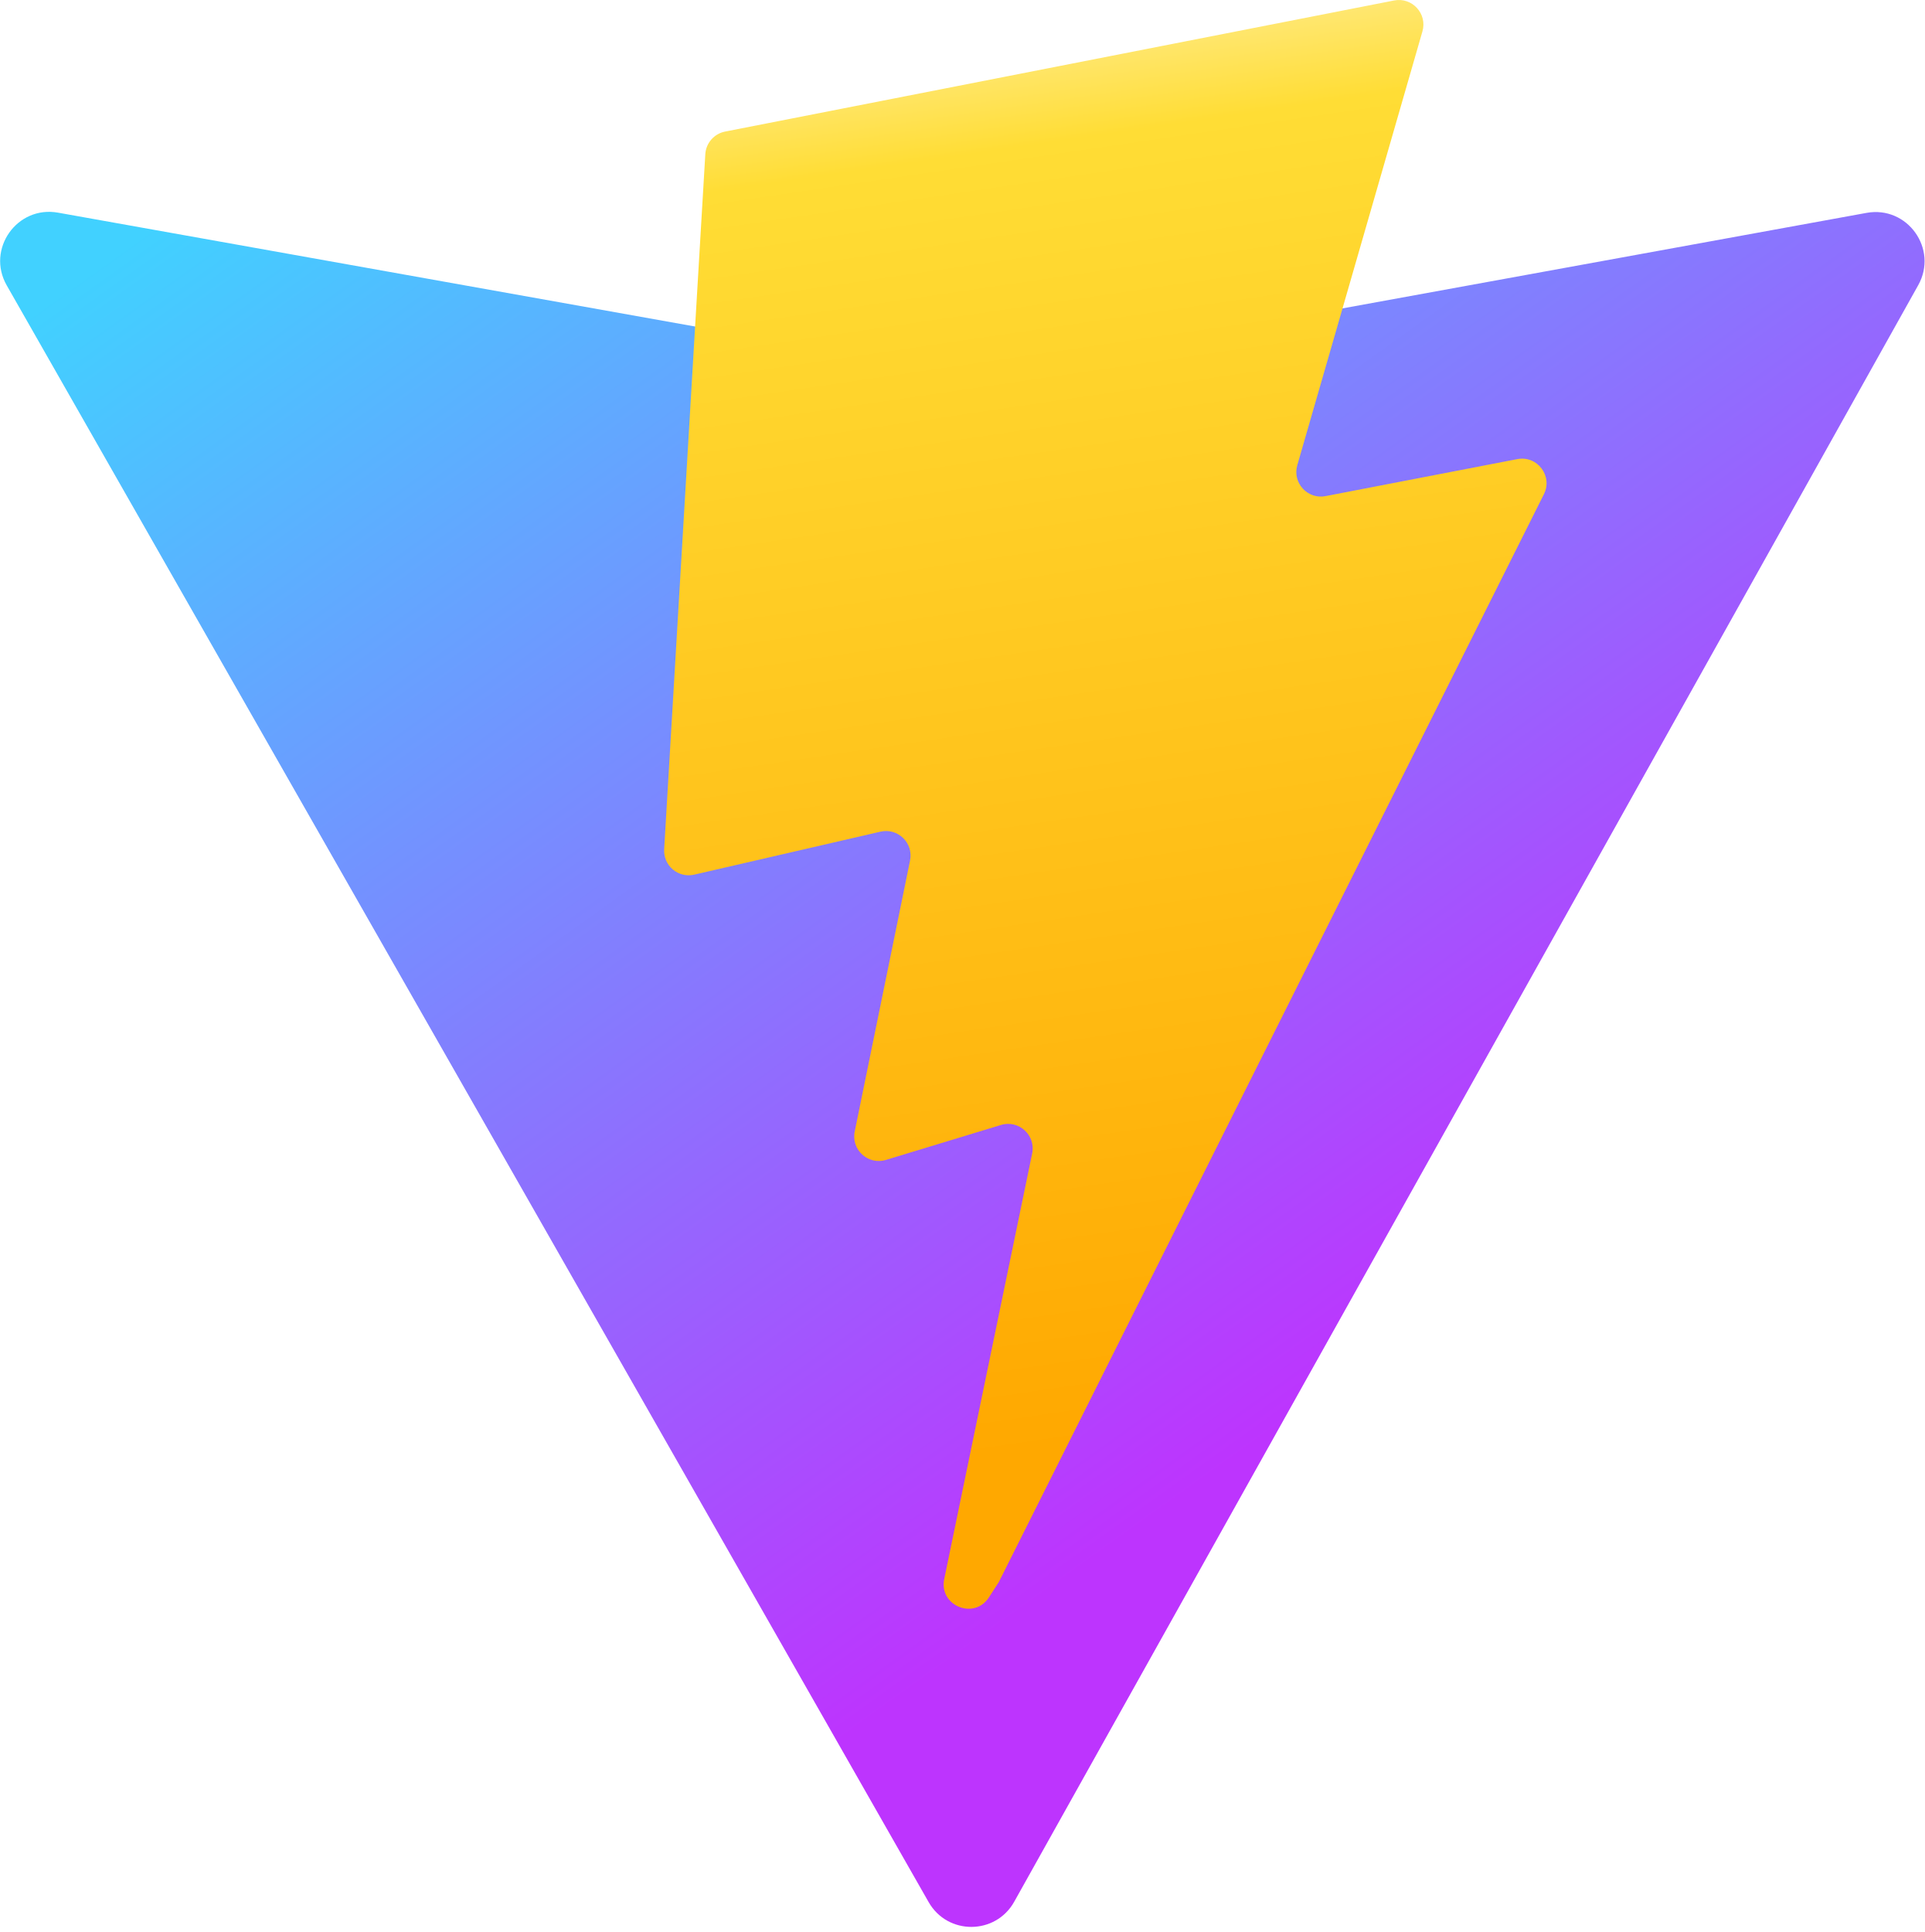
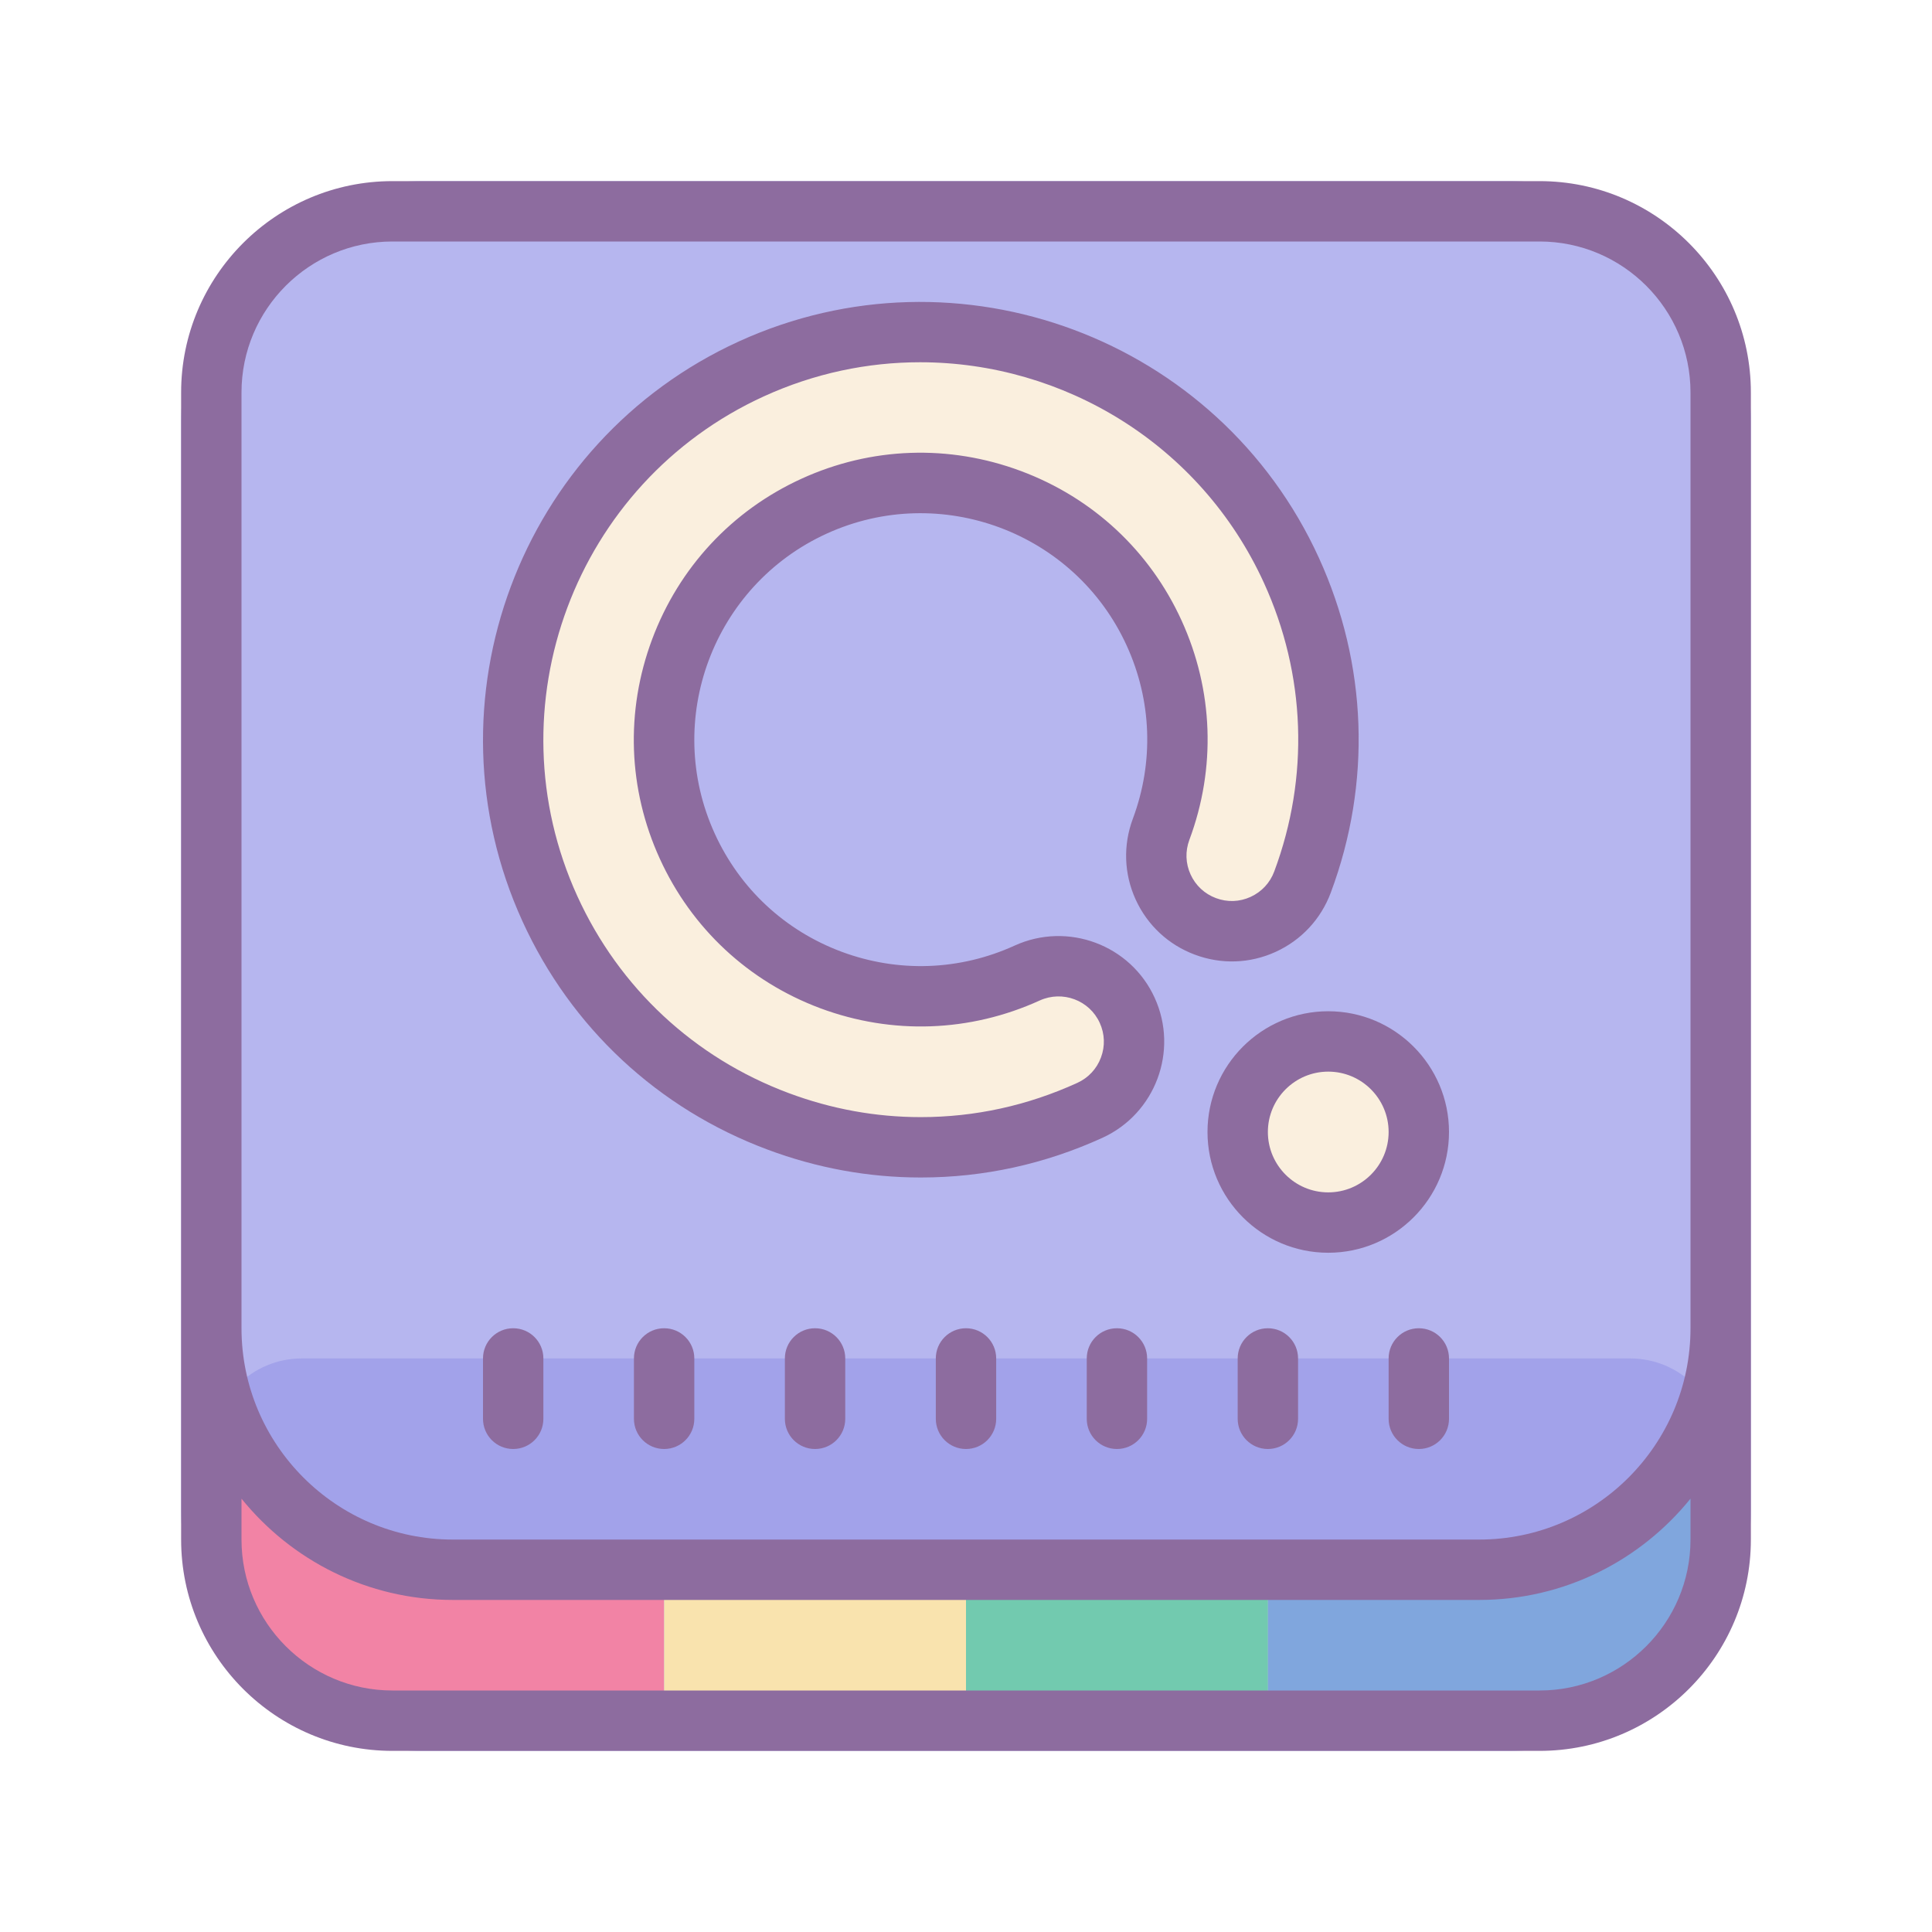
- <svg xmlns="http://www.w3.org/2000/svg" aria-hidden="true" role="img" class="iconify iconify--logos" width="31.88" height="32" preserveAspectRatio="xMidYMid meet" viewBox="0 0 256 257">
-   <defs>
-     <linearGradient id="IconifyId1813088fe1fbc01fb466" x1="-.828%" x2="57.636%" y1="7.652%" y2="78.411%">
-       <stop offset="0%" stop-color="#41D1FF" />
-       <stop offset="100%" stop-color="#BD34FE" />
-     </linearGradient>
-     <linearGradient id="IconifyId1813088fe1fbc01fb467" x1="43.376%" x2="50.316%" y1="2.242%" y2="89.03%">
-       <stop offset="0%" stop-color="#FFEA83" />
-       <stop offset="8.333%" stop-color="#FFDD35" />
-       <stop offset="100%" stop-color="#FFA800" />
-     </linearGradient>
-   </defs>
-   <path fill="url(#IconifyId1813088fe1fbc01fb466)" d="M255.153 37.938L134.897 252.976c-2.483 4.44-8.862 4.466-11.382.048L.875 37.958c-2.746-4.814 1.371-10.646 6.827-9.67l120.385 21.517a6.537 6.537 0 0 0 2.322-.004l117.867-21.483c5.438-.991 9.574 4.796 6.877 9.62Z" />
-   <path fill="url(#IconifyId1813088fe1fbc01fb467)" d="M185.432.063L96.44 17.501a3.268 3.268 0 0 0-2.634 3.014l-5.474 92.456a3.268 3.268 0 0 0 3.997 3.378l24.777-5.718c2.318-.535 4.413 1.507 3.936 3.838l-7.361 36.047c-.495 2.426 1.782 4.5 4.151 3.78l15.304-4.649c2.372-.72 4.652 1.36 4.15 3.788l-11.698 56.621c-.732 3.542 3.979 5.473 5.943 2.437l1.313-2.028l72.516-144.72c1.215-2.423-.88-5.186-3.54-4.672l-25.505 4.922c-2.396.462-4.435-1.77-3.759-4.114l16.646-57.705c.677-2.35-1.37-4.583-3.769-4.113Z" />
+ <svg xmlns="http://www.w3.org/2000/svg" x="0px" y="0px" width="64" height="64" viewBox="0 0 64 64">
+   <path fill="#b6b6ef" d="M50,58H14c-4.418,0-8-3.582-8-8V14c0-4.418,3.582-8,8-8h36c4.418,0,8,3.582,8,8v36 C58,54.418,54.418,58,50,58z" />
+   <path fill="#a2a2ea" d="M15,52h33c2.209,0,9-1.791,9-4l0,0c0-1.657-1.343-3-3-3H10c-1.657,0-3,1.343-3,3l0,0 C7,50.209,12.791,52,15,52z" />
+   <polygon fill="#f283a5" points="22,57 12.846,57 7,54.027 7,48.378 12.558,52 22,52" />
+   <polygon fill="#80a6dd" points="42,57 51.154,57 57,54.027 57,48.378 51.442,52 42,52" />
+   <rect width="10" height="5" x="22" y="52" fill="#f9e3ae" />
+   <rect width="10" height="5" x="32" y="52" fill="#72caaf" />
+   <circle cx="44" cy="37.499" r="3" fill="#faefde" />
+   <path fill="#faefde" d="M30.506,38c-1.594,0.001-3.19-0.285-4.728-0.859c-3.378-1.261-6.063-3.762-7.561-7.042 c-3.091-6.772-0.096-14.796,6.676-17.887s14.795-0.096,17.887,6.676c1.497,3.28,1.628,6.947,0.366,10.326 c-0.482,1.294-1.924,1.953-3.216,1.468c-1.294-0.482-1.951-1.922-1.468-3.216c0.794-2.128,0.712-4.437-0.231-6.502 c-1.945-4.264-6.998-6.148-11.262-4.203c-4.264,1.946-6.149,6.998-4.203,11.262c0.942,2.065,2.633,3.641,4.76,4.435 c2.129,0.792,4.437,0.711,6.502-0.231c1.256-0.572,2.739-0.02,3.312,1.236s0.02,2.739-1.236,3.312 C34.318,37.591,32.414,38,30.506,38z" />
+   <path fill="#8d6c9f" d="M47,48c-0.553,0-1-0.447-1-1v-2c0-0.553,0.447-1,1-1s1,0.447,1,1v2C48,47.553,47.553,48,47,48z" />
+   <path fill="#8d6c9f" d="M42,48c-0.553,0-1-0.447-1-1v-2c0-0.553,0.447-1,1-1s1,0.447,1,1v2C43,47.553,42.553,48,42,48z" />
+   <path fill="#8d6c9f" d="M37,48c-0.553,0-1-0.447-1-1v-2c0-0.553,0.447-1,1-1s1,0.447,1,1v2C38,47.553,37.553,48,37,48z" />
+   <path fill="#8d6c9f" d="M32,48c-0.553,0-1-0.447-1-1v-2c0-0.553,0.447-1,1-1s1,0.447,1,1v2C33,47.553,32.553,48,32,48z" />
+   <path fill="#8d6c9f" d="M27,48c-0.553,0-1-0.447-1-1v-2c0-0.553,0.447-1,1-1s1,0.447,1,1v2C28,47.553,27.553,48,27,48z" />
+   <path fill="#8d6c9f" d="M22,48c-0.553,0-1-0.447-1-1v-2c0-0.553,0.447-1,1-1s1,0.447,1,1v2C23,47.553,22.553,48,22,48z" />
+   <path fill="#8d6c9f" d="M17,48c-0.553,0-1-0.447-1-1v-2c0-0.553,0.447-1,1-1s1,0.447,1,1v2C18,47.553,17.553,48,17,48z" />
+   <path fill="#8d6c9f" d="M51,6H13c-3.86,0-7,3.141-7,7v29v2v7c0,3.859,3.14,7,7,7h38c3.86,0,7-3.141,7-7v-7v-3V13 C58,9.141,54.86,6,51,6z M56,51c0,2.757-2.243,5-5,5H13c-2.757,0-5-2.243-5-5v-1.355C9.651,51.688,12.174,53,15,53h34 c2.826,0,5.349-1.312,7-3.355V51z M56,44c0,3.859-3.141,7-7,7H15c-3.859,0-7-3.141-7-7v-2V13c0-2.757,2.243-5,5-5h38 c2.757,0,5,2.243,5,5v28V44z" />
+   <path fill="#8d6c9f" d="M30.498,39.006c-1.726,0-3.431-0.311-5.069-0.923c-3.629-1.354-6.513-4.04-8.121-7.563 c-3.319-7.273-0.103-15.892,7.171-19.211c7.275-3.317,15.89-0.103,19.211,7.17c1.609,3.524,1.749,7.463,0.394,11.091 c-0.327,0.877-0.977,1.575-1.829,1.963c-0.851,0.388-1.801,0.419-2.675,0.091c-0.874-0.326-1.57-0.974-1.959-1.824 c-0.388-0.851-0.421-1.801-0.094-2.678c0.7-1.877,0.628-3.915-0.204-5.736c-1.718-3.764-6.178-5.425-9.938-3.709 c-3.762,1.717-5.426,6.175-3.708,9.937c0.831,1.823,2.322,3.212,4.199,3.913c1.88,0.7,3.917,0.626,5.737-0.204 c1.757-0.8,3.838-0.024,4.637,1.73c0.802,1.756,0.025,3.836-1.73,4.638c-1.911,0.872-3.935,1.315-6.013,1.315l0,0 C30.504,39.006,30.501,39.006,30.498,39.006z M30.479,12c-1.733,0-3.493,0.362-5.171,1.128c-6.27,2.862-9.043,10.292-6.181,16.562 c1.386,3.037,3.872,5.352,7,6.52c1.414,0.528,2.885,0.796,4.37,0.796c0.002,0,0.005,0,0.007,0h0.001 c1.79,0,3.534-0.382,5.184-1.135c0.364-0.167,0.643-0.465,0.782-0.841c0.141-0.375,0.126-0.783-0.041-1.147 c-0.342-0.751-1.232-1.083-1.987-0.741c-2.309,1.052-4.888,1.143-7.266,0.259c-2.378-0.888-4.268-2.647-5.321-4.957 c-1.052-2.305-1.143-4.885-0.254-7.265c0.889-2.379,2.646-4.27,4.952-5.322c2.306-1.053,4.886-1.142,7.265-0.254 c2.38,0.888,4.271,2.646,5.322,4.952c1.054,2.308,1.146,4.888,0.258,7.267c-0.14,0.376-0.126,0.783,0.041,1.147 c0.166,0.364,0.464,0.642,0.84,0.782c0.375,0.141,0.78,0.127,1.145-0.039c0.366-0.167,0.645-0.465,0.785-0.841 c1.168-3.128,1.047-6.524-0.34-9.562C39.773,14.717,35.227,12,30.479,12z" />
+   <path fill="#8d6c9f" d="M44,41.499c-2.206,0-4-1.794-4-4s1.794-4,4-4s4,1.794,4,4S46.206,41.499,44,41.499z M44,35.499 c-1.103,0-2,0.897-2,2s0.897,2,2,2s2-0.897,2-2S45.103,35.499,44,35.499z" />
</svg>
